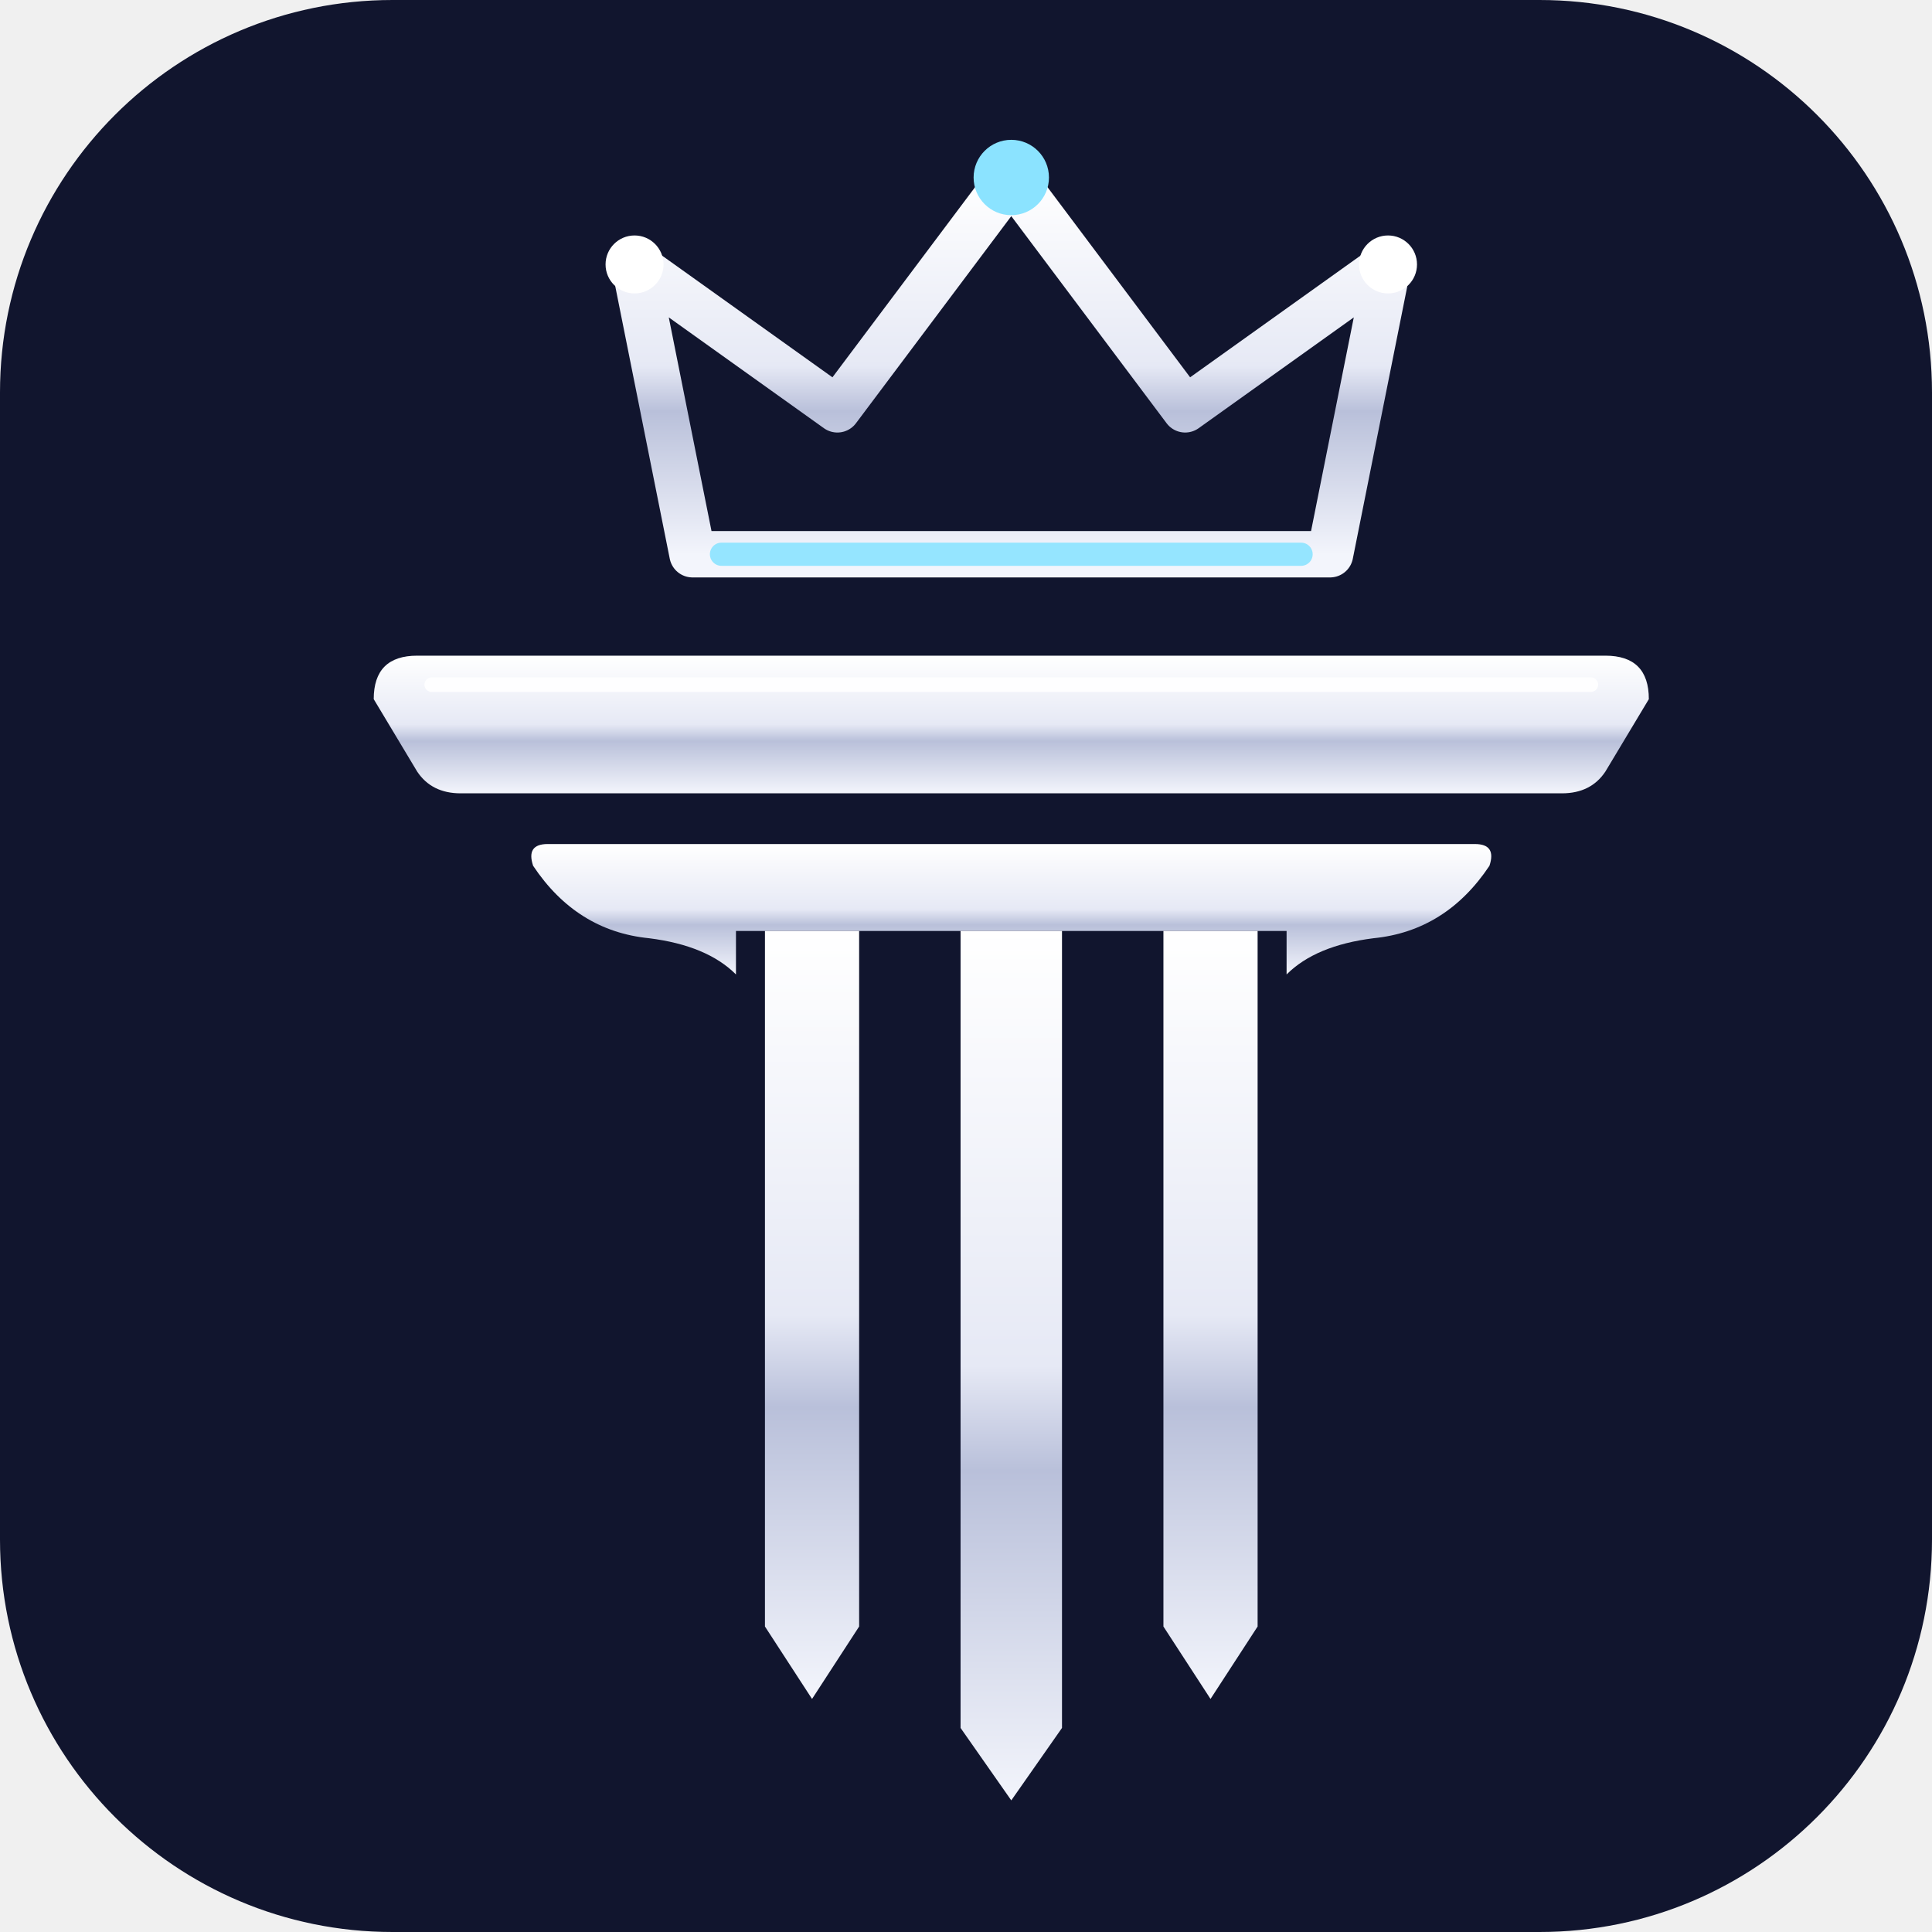
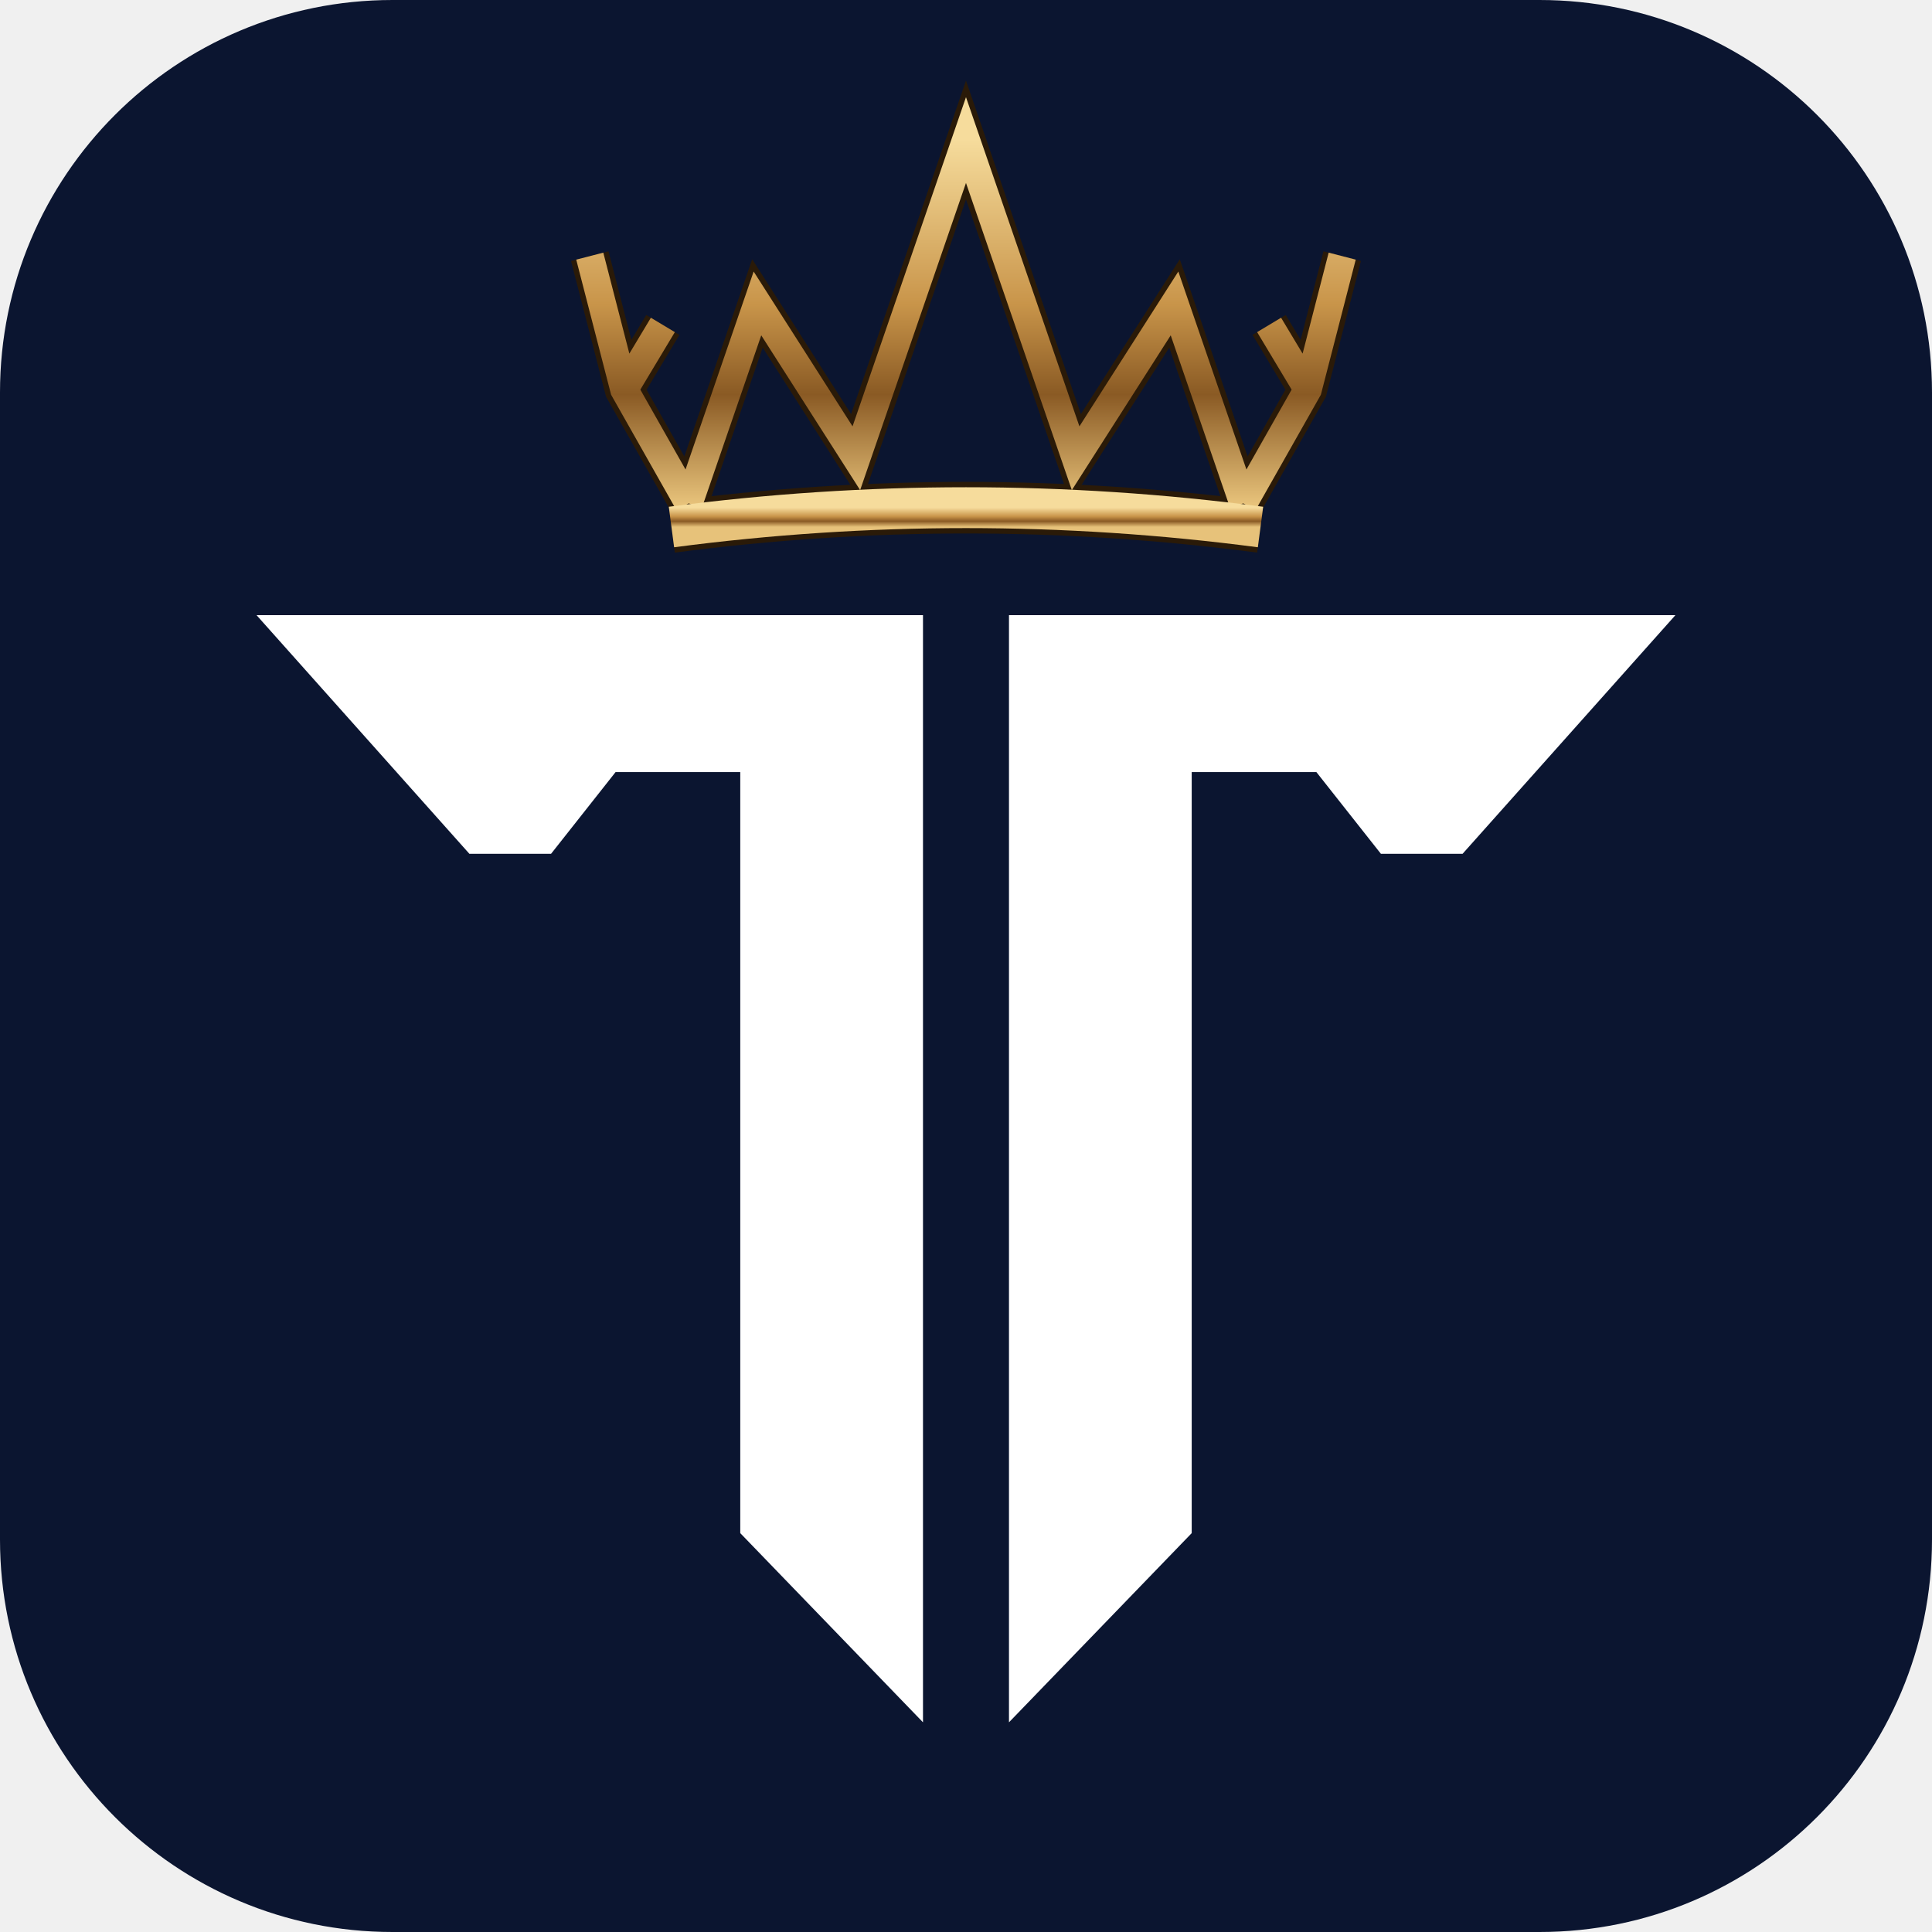
<svg xmlns="http://www.w3.org/2000/svg" viewBox="0 0 128 128" width="128" height="128" role="img" aria-label="Trap Tech Solutions">
  <defs>
-     <linearGradient id="tts" x1="0" y1="0" x2="0" y2="1">
-       <stop offset="0" stop-color="#ffffff" />
-       <stop offset=".5" stop-color="#e6e9f5" />
-       <stop offset=".62" stop-color="#b9c0da" />
-       <stop offset="1" stop-color="#f3f5fc" />
+     <linearGradient id="ttg" x1="0" y1="0" x2="0" y2="1">
+       <stop offset="0" stop-color="#f6dc9c" />
+       <stop offset=".45" stop-color="#c9954a" />
+       <stop offset=".7" stop-color="#8a5a24" />
+       <stop offset="1" stop-color="#e7c27a" />
    </linearGradient>
  </defs>
-   <rect width="128" height="128" rx="26" fill="#11152e" />
-   <g transform="translate(19 6) scale(0.96)">
-     <g fill="none" stroke="url(#tts)" stroke-width="3.2" stroke-linejoin="round" stroke-linecap="round">
-       <path d="M28 32 L24 12 L38 22 L50 6 L62 22 L76 12 L72 32 Z" />
+   <rect width="128" height="128" rx="26" fill="#0b1530" />
+   <g transform="translate(16 7) scale(0.14243) translate(-18 -18)">
+     <g>
+       <g fill="#ffffff">
+         <polygon points="25,255 335,255 335,770 250,682 250,328 192,328 162,366 124,366" />
+         <polygon points="685,255 375,255 375,770 460,682 460,328 518,328 548,366 586,366" />
+       </g>
+       <g fill="none" stroke-linejoin="miter" stroke-miterlimit="8" stroke-linecap="butt">
+         <path d="M180,88 L196,150 L226,203 M196,150 L214,120 M226,203 L258,110 L304,182 L355,34 L406,182 L452,110 L484,203 M514,150 L496,120 M484,203 L514,150 L530,88" stroke="#2a1a08" stroke-width="18" />
+         <path d="M218,214 Q355,196 492,214" stroke="#2a1a08" stroke-width="24" />
+         <path d="M180,88 L196,150 L226,203 M196,150 L214,120 M226,203 L258,110 L304,182 L355,34 L406,182 L452,110 L484,203 M514,150 L496,120 M484,203 L514,150 L530,88" stroke="url(#ttg)" stroke-width="13" />
+         <path d="M218,214 Q355,196 492,214" stroke="url(#ttg)" stroke-width="19" />
+       </g>
    </g>
-     <path d="M30 32 H70" stroke="#8be3ff" stroke-width="1.6" stroke-linecap="round" opacity=".9" />
-     <circle cx="50" cy="6" r="2.6" fill="#8be3ff" />
-     <circle cx="24" cy="12" r="2" fill="#fff" />
-     <circle cx="76" cy="12" r="2" fill="#fff" />
-     <g fill="url(#tts)">
-       <path d="M6 42 Q6 39 9 39 H91 Q94 39 94 42 L91 47 Q90 48.5 88 48.5 H12 Q10 48.5 9 47 Z" />
-       <path d="M18 52 H82 Q83.5 52 83 53.5 Q80 58 75 58.5 Q71 59 69 61 V58 H31 V61 Q29 59 25 58.5 Q20 58 17 53.5 Q16.5 52 18 52 Z" />
-       <path d="M33 58 H39.5 V106 L36.25 111 L33 106 Z" />
-       <path d="M46.5 58 H53.5 V113 L50 118 L46.5 113 Z" />
-       <path d="M60.5 58 H67 V106 L63.75 111 L60.5 106 Z" />
-     </g>
-     <path d="M10 41 H90" stroke="#fff" stroke-width="1" stroke-linecap="round" opacity=".9" />
  </g>
</svg>
